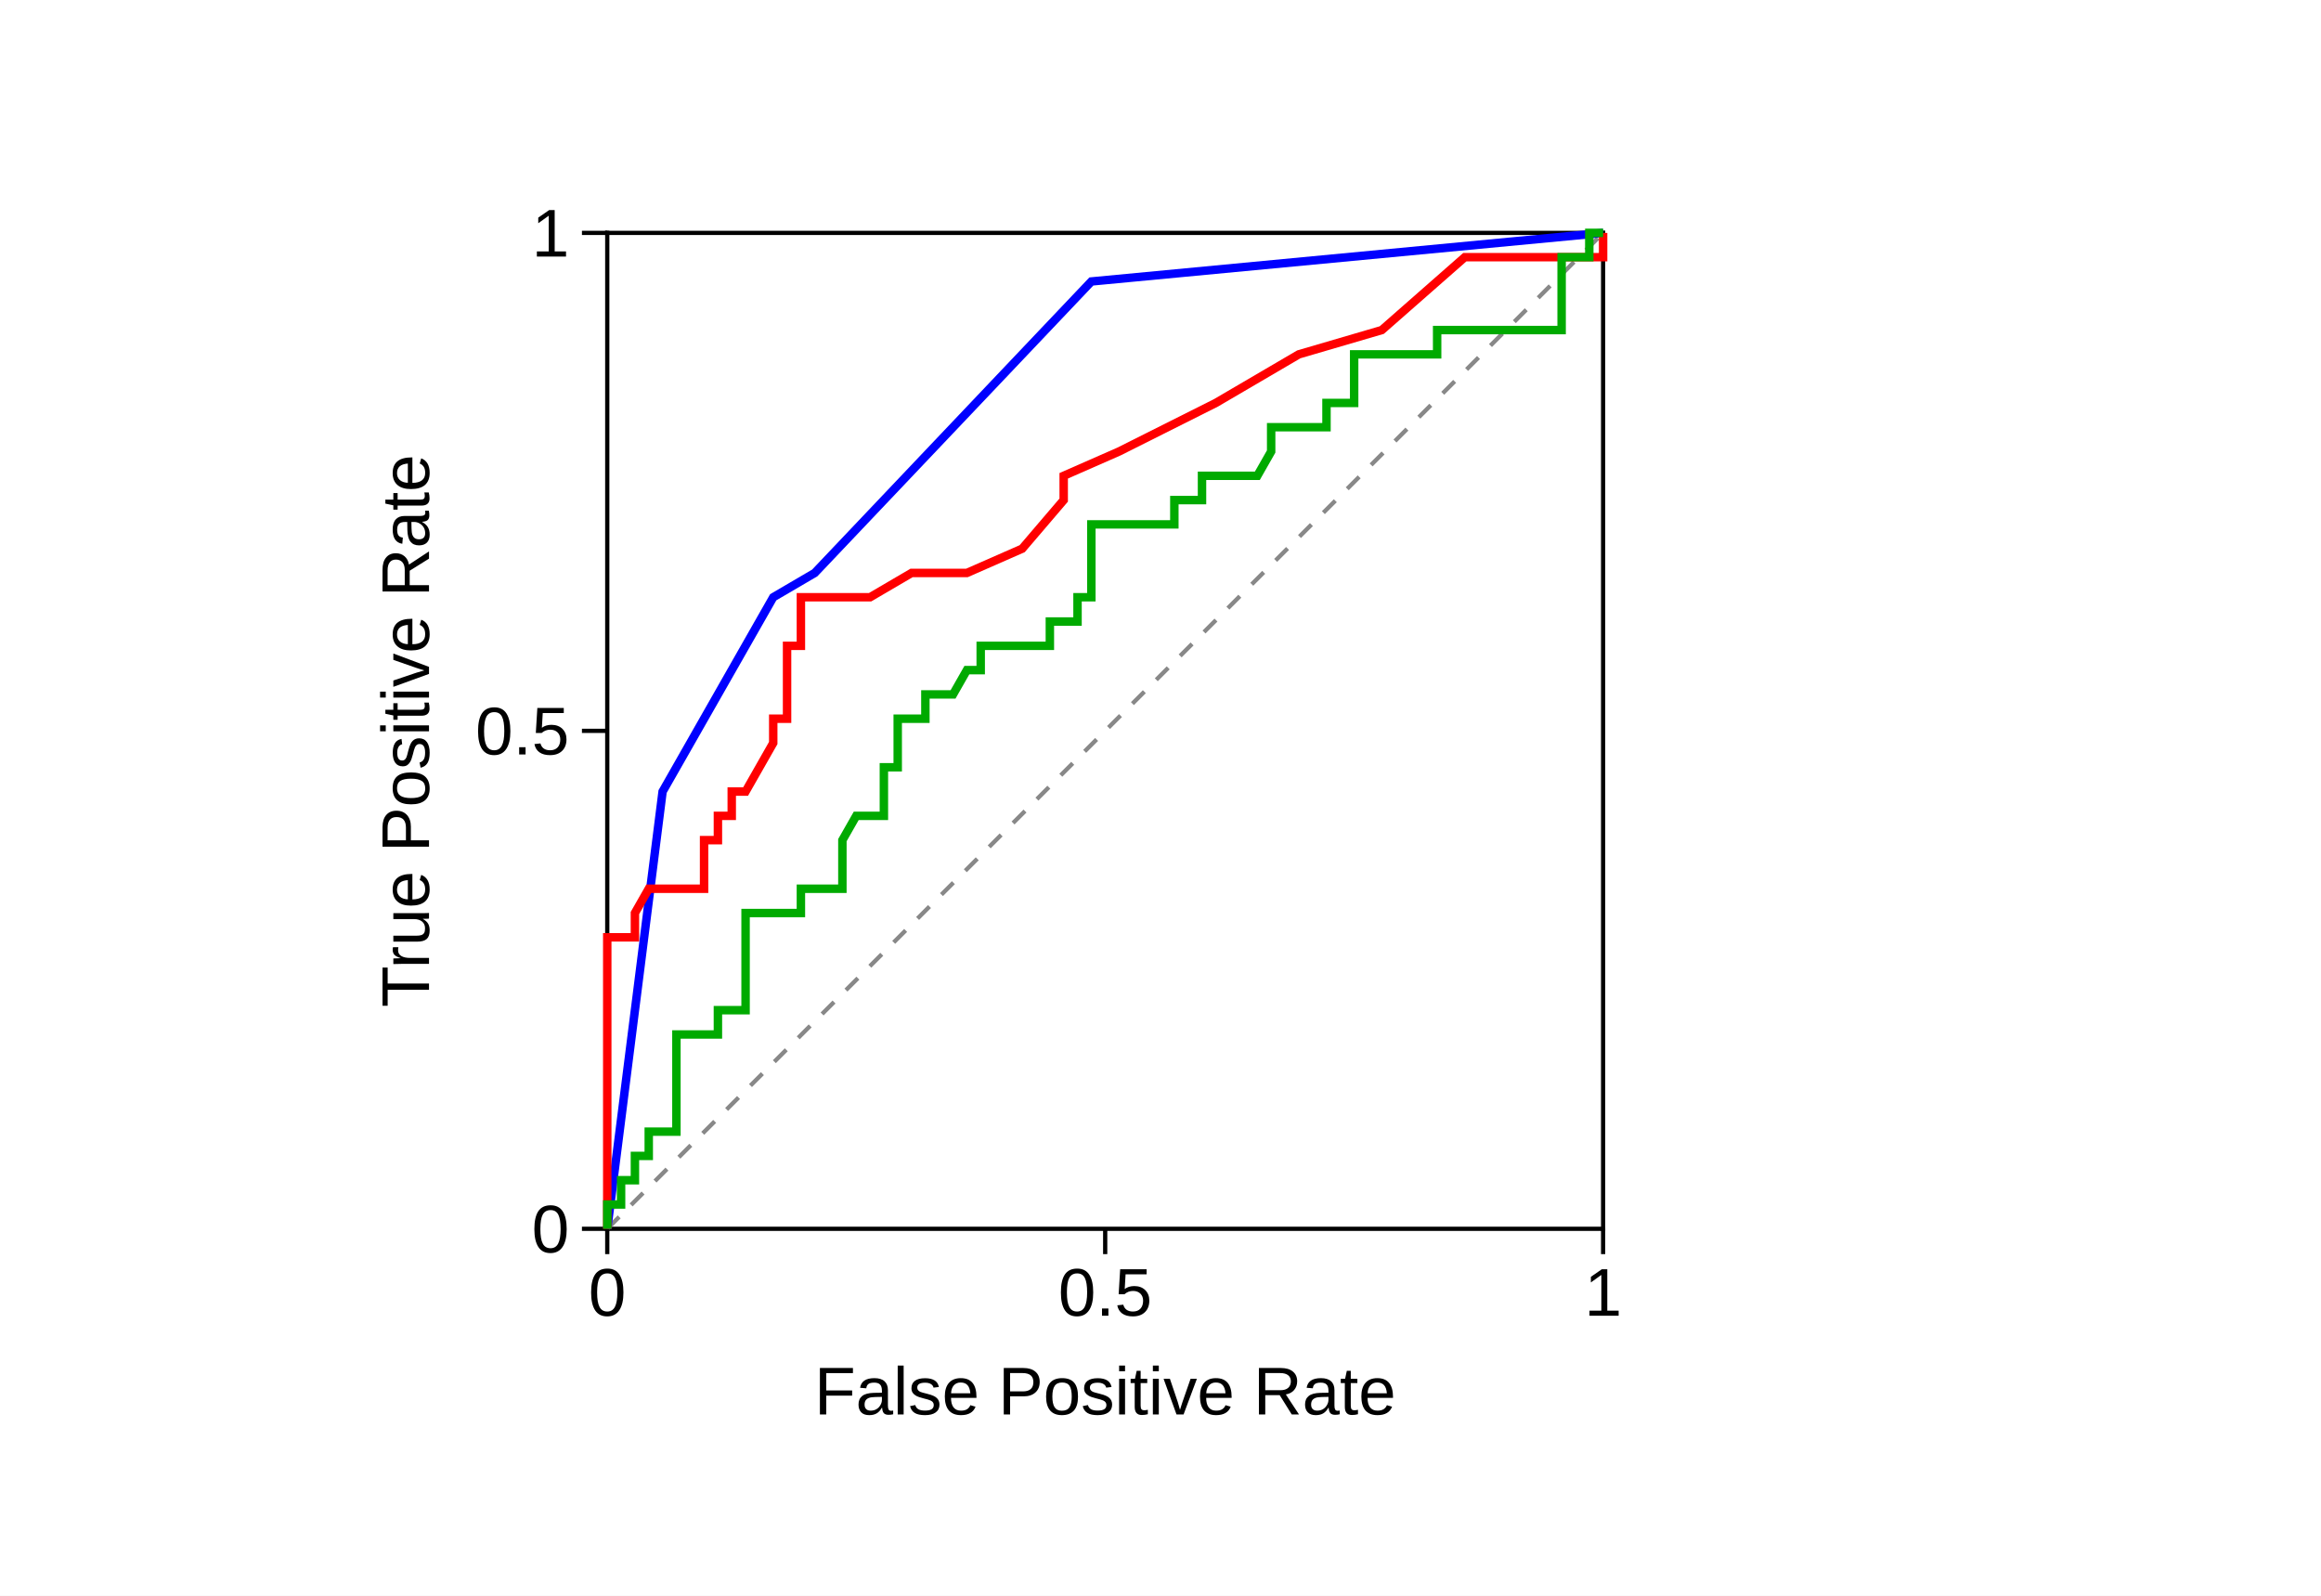
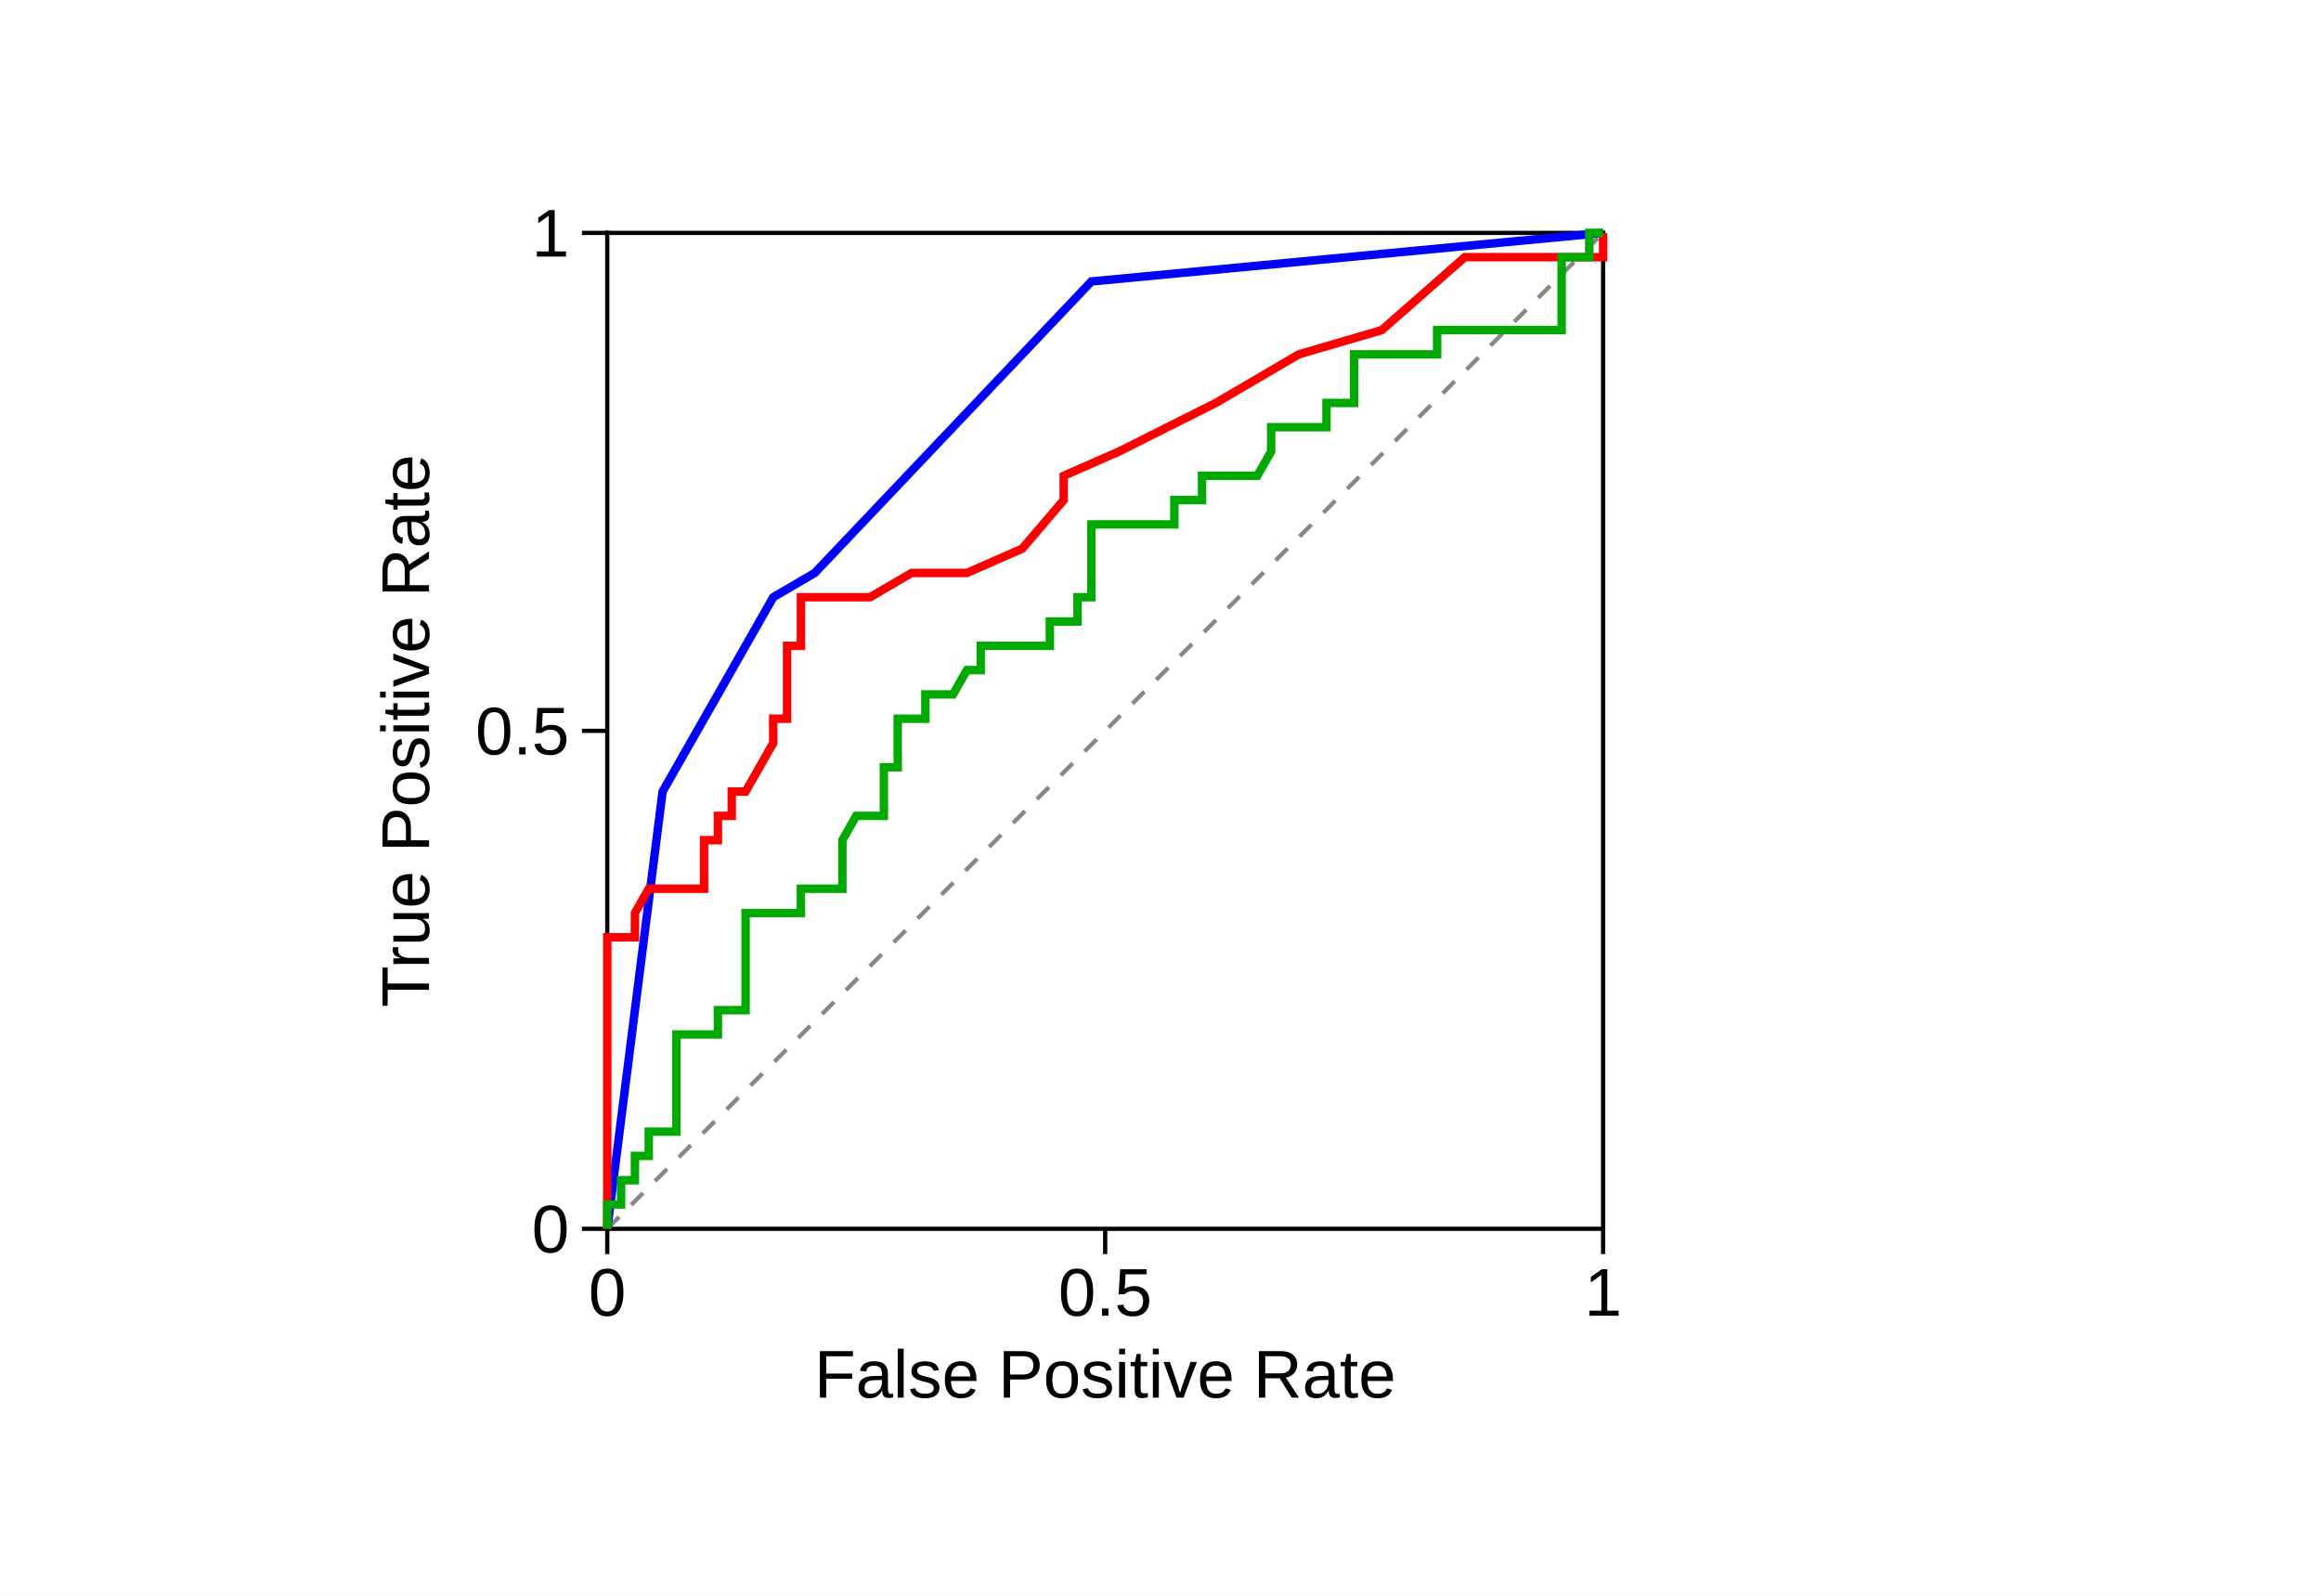
<svg xmlns="http://www.w3.org/2000/svg" width="320" height="220" viewBox="0 0 320 220" role="img" aria-label="roc example rendered in Graphitix" data-graphitix-welcome-thumbnail="roc" data-preview-source="Graphitix owner-scoped SVG projection" data-source-format="svg" data-inline-ready="true" data-id-prefix="graphitix-welcome-roc-id-" data-export-projection="svg" data-graph-title-suppressed="true" data-proportional-stroke-contract="source-viewport-baked-strokes-v1" data-source-viewport-width="382.681958" data-source-viewport-height="343.771" data-thumbnail-visual-scale="0.581782640188" data-non-scaling-stroke-count="0" preserveAspectRatio="xMidYMid meet" font-family="Arial, Helvetica, sans-serif">
  <rect width="320" height="220" fill="#ffffff" data-welcome-thumbnail-background="true" />
  <g transform="matrix(0.5817826 0 0 0.5817826 48.68114 10)" data-welcome-thumbnail-content="true">
    <g id="graphitix-welcome-roc-id-1" transform="matrix(1 0 0 1 24.23295 0.000002)" data-export-physical-projection="materialized">
      <line x1="36" y1="274" x2="272" y2="274" stroke="#000000" stroke-linecap="square" stroke-width="1" />
      <line x1="36" y1="38" x2="36" y2="274" stroke="#000000" stroke-linecap="square" stroke-width="1" />
      <line x1="36" y1="38" x2="272" y2="38" stroke="#000000" stroke-linecap="square" stroke-width="1" />
      <line x1="272" y1="38" x2="272" y2="274" stroke="#000000" stroke-linecap="square" stroke-width="1" />
      <line x1="36" y1="274" x2="272" y2="38" stroke="#888" stroke-dasharray="4,4" />
      <line x1="36" y1="274" x2="36" y2="280" stroke="#000000" stroke-width="1" />
      <text x="36" y="289" text-anchor="middle" font-size="16" fill="#000000" dy="5.6" font-family="Arial, Helvetica, sans-serif">0</text>
      <line x1="154" y1="274" x2="154" y2="280" stroke="#000000" stroke-width="1" />
      <text x="154" y="289" text-anchor="middle" font-size="16" fill="#000000" dy="5.6" font-family="Arial, Helvetica, sans-serif">0.5</text>
      <line x1="272" y1="274" x2="272" y2="280" stroke="#000000" stroke-width="1" />
      <text x="272" y="289" text-anchor="middle" font-size="16" fill="#000000" dy="5.6" font-family="Arial, Helvetica, sans-serif">1</text>
      <line x1="30" y1="274" x2="36" y2="274" stroke="#000000" stroke-width="1" />
      <text x="27" y="274" text-anchor="end" font-size="16" fill="#000000" font-family="Arial, Helvetica, sans-serif" dy="0.35em">0</text>
      <line x1="30" y1="156" x2="36" y2="156" stroke="#000000" stroke-width="1" />
      <text x="27" y="156" text-anchor="end" font-size="16" fill="#000000" font-family="Arial, Helvetica, sans-serif" dy="0.35em">0.5</text>
      <line x1="30" y1="38" x2="36" y2="38" stroke="#000000" stroke-width="1" />
      <text x="27" y="38" text-anchor="end" font-size="16" fill="#000000" font-family="Arial, Helvetica, sans-serif" dy="0.35em">1</text>
-       <text x="154" y="318" text-anchor="middle" font-size="16" fill="#000000" style=" touch-action: none" font-family="Arial, Helvetica, sans-serif">False Positive Rate</text>
+       <text x="154" y="314" text-anchor="middle" font-size="16" fill="#000000" style=" touch-action: none" font-family="Arial, Helvetica, sans-serif">False Positive Rate</text>
      <text x="-6.242" y="156" text-anchor="middle" font-size="16" transform="rotate(-90 -6.242188 156)" fill="#000000" style=" touch-action: none" font-family="Arial, Helvetica, sans-serif">True Positive Rate</text>
      <text x="154" y="25.6" text-anchor="middle" font-size="16" fill="#000000" style="visibility: hidden; touch-action: none" font-family="Arial, Helvetica, sans-serif">ROC curve</text>
      <path d="M36 274L49.111 170.39L75.333 124.341L85.167 118.585L150.722 49.512L272 38" fill="none" stroke="#0000ff" stroke-width="2" />
      <path d="M36 274L36 268.244L36 262.488L36 256.732L36 250.976L36 245.22L36 239.463L36 227.951L36 222.195L36 216.439L36 210.683L36 204.927L42.556 204.927L42.556 199.171L45.833 193.415L52.389 193.415L55.667 193.415L58.944 193.415L58.944 181.902L62.222 181.902L62.222 176.146L65.5 176.146L65.5 170.39L68.778 170.39L72.056 164.634L75.333 158.878L75.333 153.122L78.611 153.122L78.611 147.366L78.611 141.61L78.611 135.854L81.889 135.854L81.889 130.098L81.889 124.341L88.444 124.341L91.722 124.341L98.278 124.341L108.111 118.585L121.222 118.585L134.333 112.829L144.167 101.317L144.167 95.561L157.278 89.805L180.222 78.293L199.889 66.78L219.556 61.024L239.222 43.756L245.778 43.756L255.611 43.756L272 43.756L272 38" fill="none" stroke="#ff0000" stroke-width="2" />
      <path d="M36 274L36 268.244L39.278 268.244L39.278 262.488L42.556 262.488L42.556 256.732L45.833 256.732L45.833 250.976L49.111 250.976L52.389 250.976L52.389 245.22L52.389 239.463L52.389 233.707L52.389 227.951L55.667 227.951L58.944 227.951L62.222 227.951L62.222 222.195L65.5 222.195L68.778 222.195L68.778 216.439L68.778 210.683L68.778 204.927L68.778 199.171L72.056 199.171L75.333 199.171L78.611 199.171L81.889 199.171L81.889 193.415L85.167 193.415L88.444 193.415L91.722 193.415L91.722 187.659L91.722 181.902L95 176.146L98.278 176.146L101.556 176.146L101.556 170.39L101.556 164.634L104.833 164.634L104.833 158.878L104.833 153.122L108.111 153.122L111.389 153.122L111.389 147.366L114.667 147.366L117.944 147.366L121.222 141.61L124.5 141.61L124.5 135.854L127.778 135.854L131.056 135.854L134.333 135.854L137.611 135.854L140.889 135.854L140.889 130.098L144.167 130.098L147.444 130.098L147.444 124.341L150.722 124.341L150.722 118.585L150.722 112.829L150.722 107.073L154 107.073L157.278 107.073L160.556 107.073L163.833 107.073L167.111 107.073L170.389 107.073L170.389 101.317L173.667 101.317L176.944 101.317L176.944 95.561L180.222 95.561L183.5 95.561L186.778 95.561L190.056 95.561L193.333 89.805L193.333 84.049L196.611 84.049L203.167 84.049L206.444 84.049L206.444 78.293L209.722 78.293L213 78.293L213 72.537L213 66.78L216.278 66.78L219.556 66.78L222.833 66.78L226.111 66.78L229.389 66.78L232.667 66.78L232.667 61.024L235.944 61.024L239.222 61.024L242.5 61.024L245.778 61.024L249.056 61.024L252.333 61.024L255.611 61.024L258.889 61.024L262.167 61.024L262.167 55.268L262.167 49.512L262.167 43.756L265.444 43.756L268.722 43.756L268.722 38L272 38" fill="none" stroke="#00aa00" stroke-width="2" />
    </g>
  </g>
</svg>
